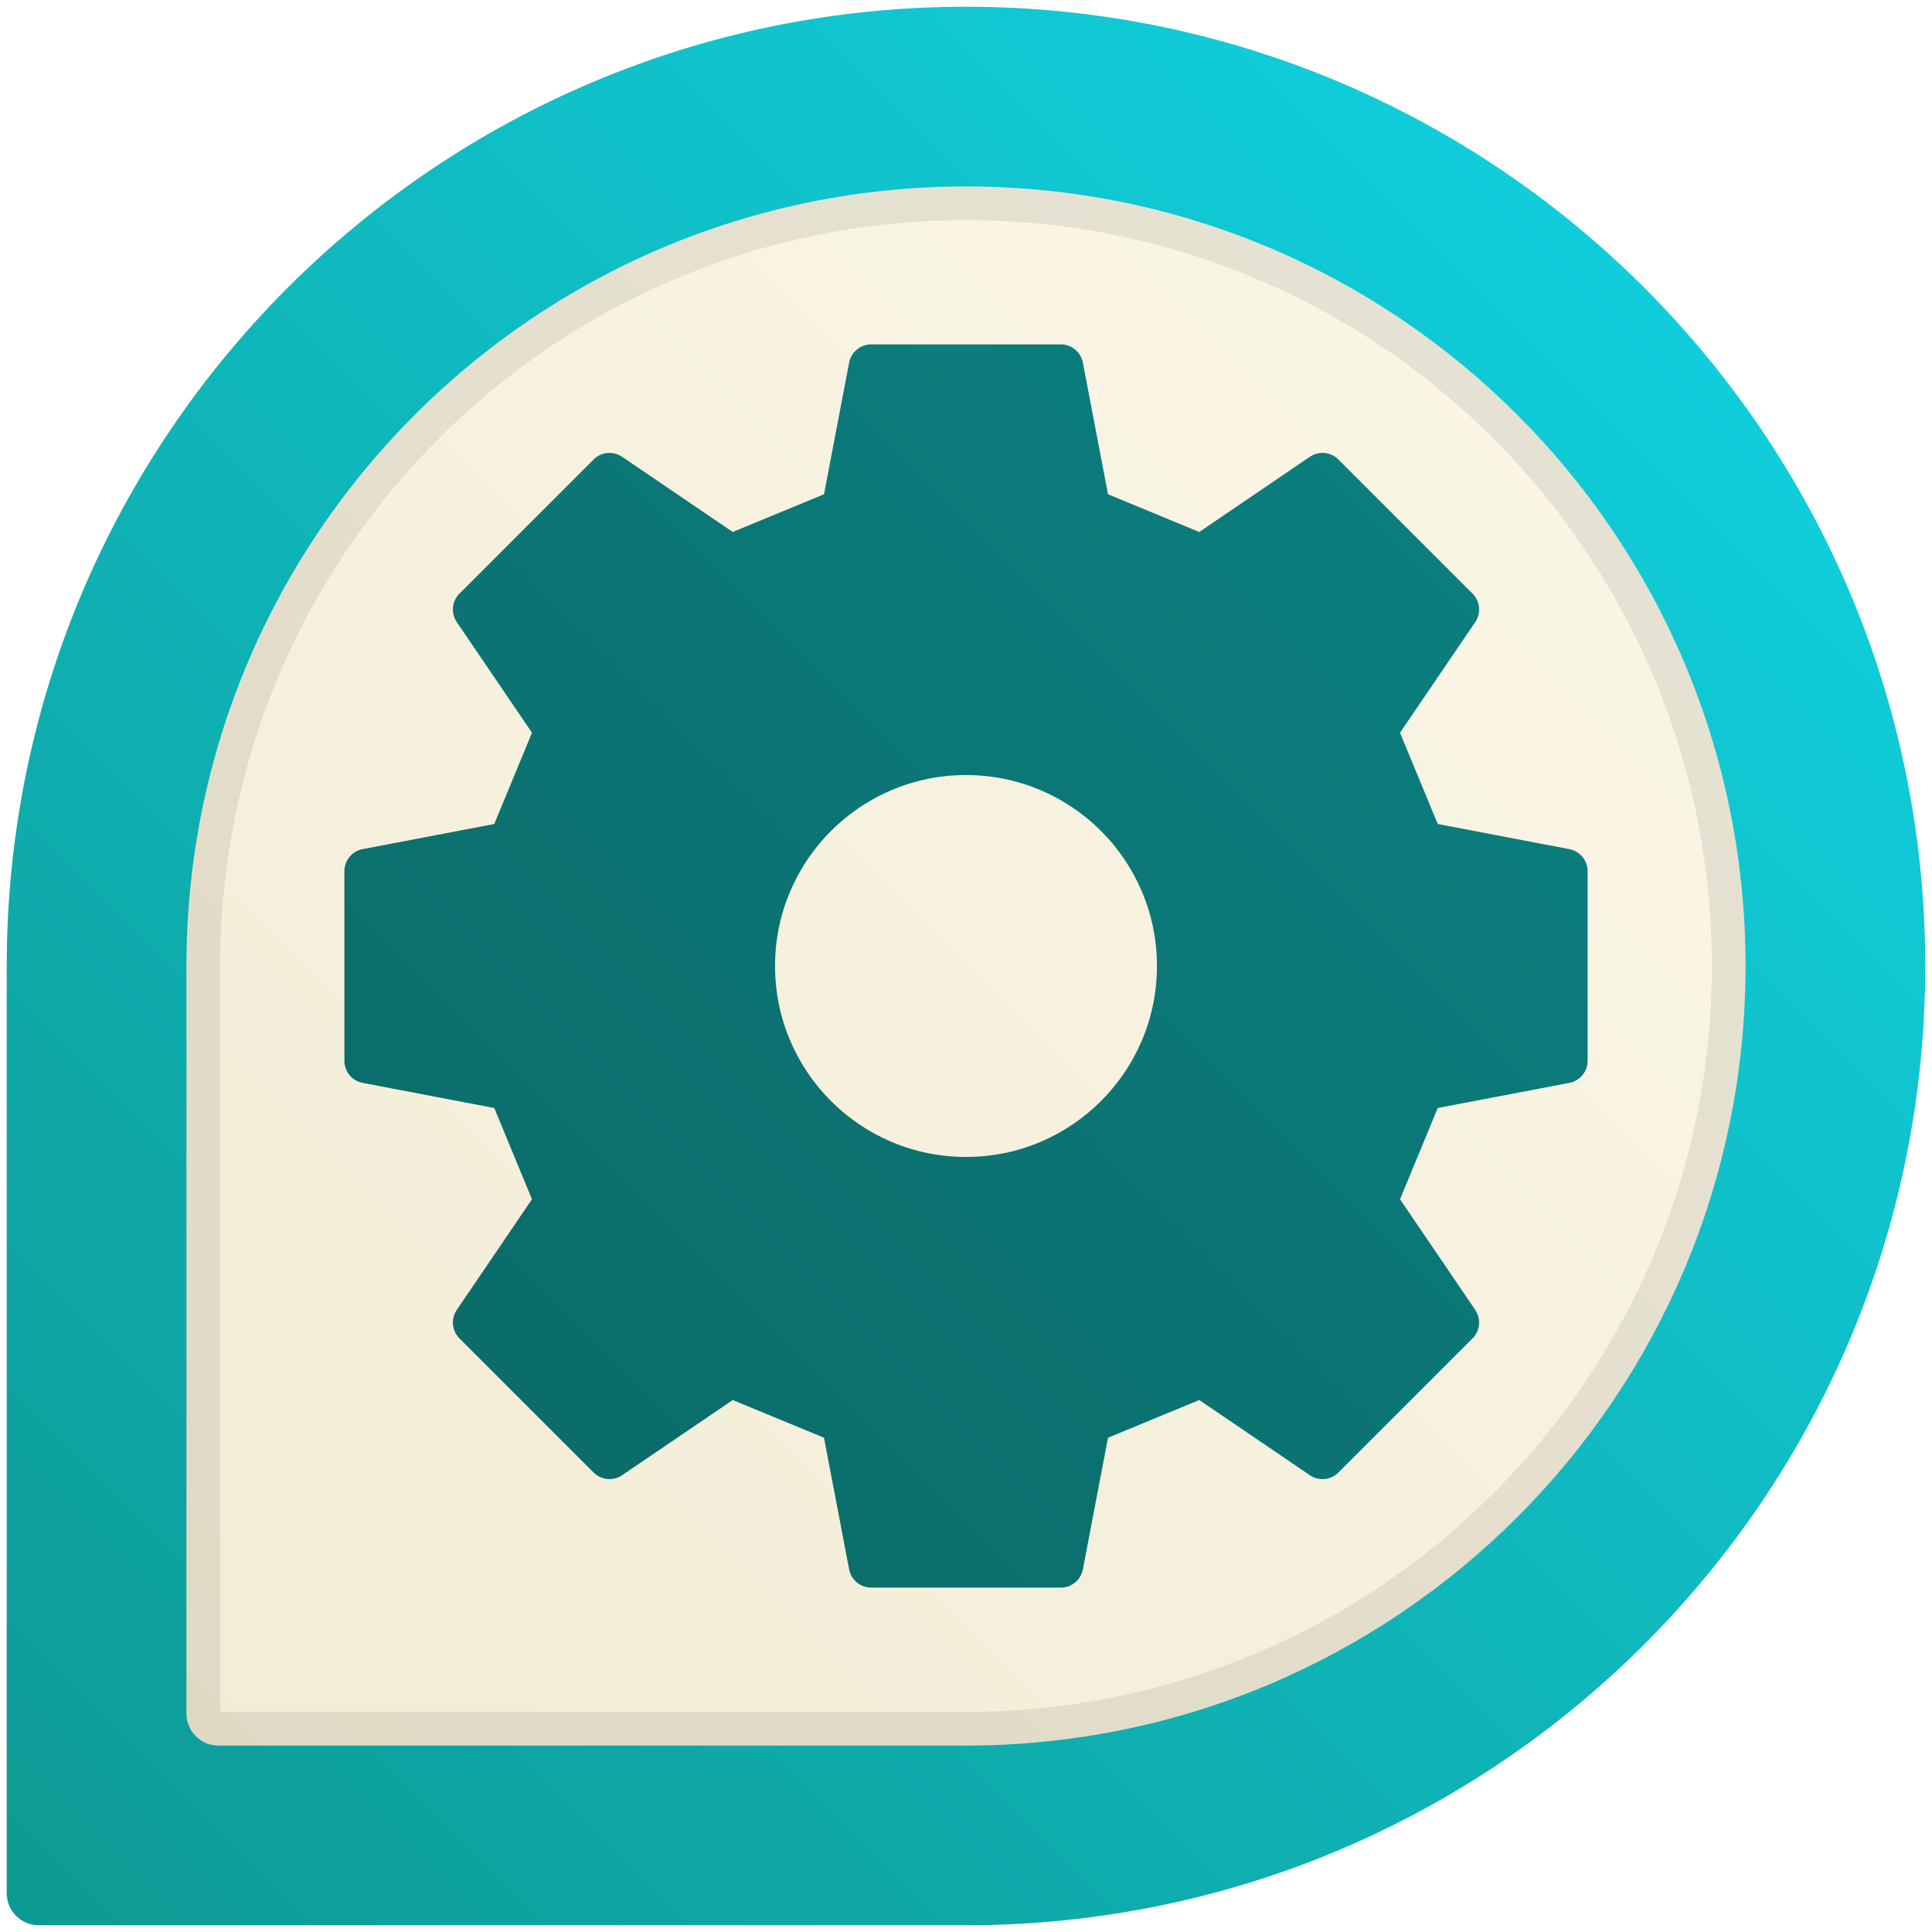
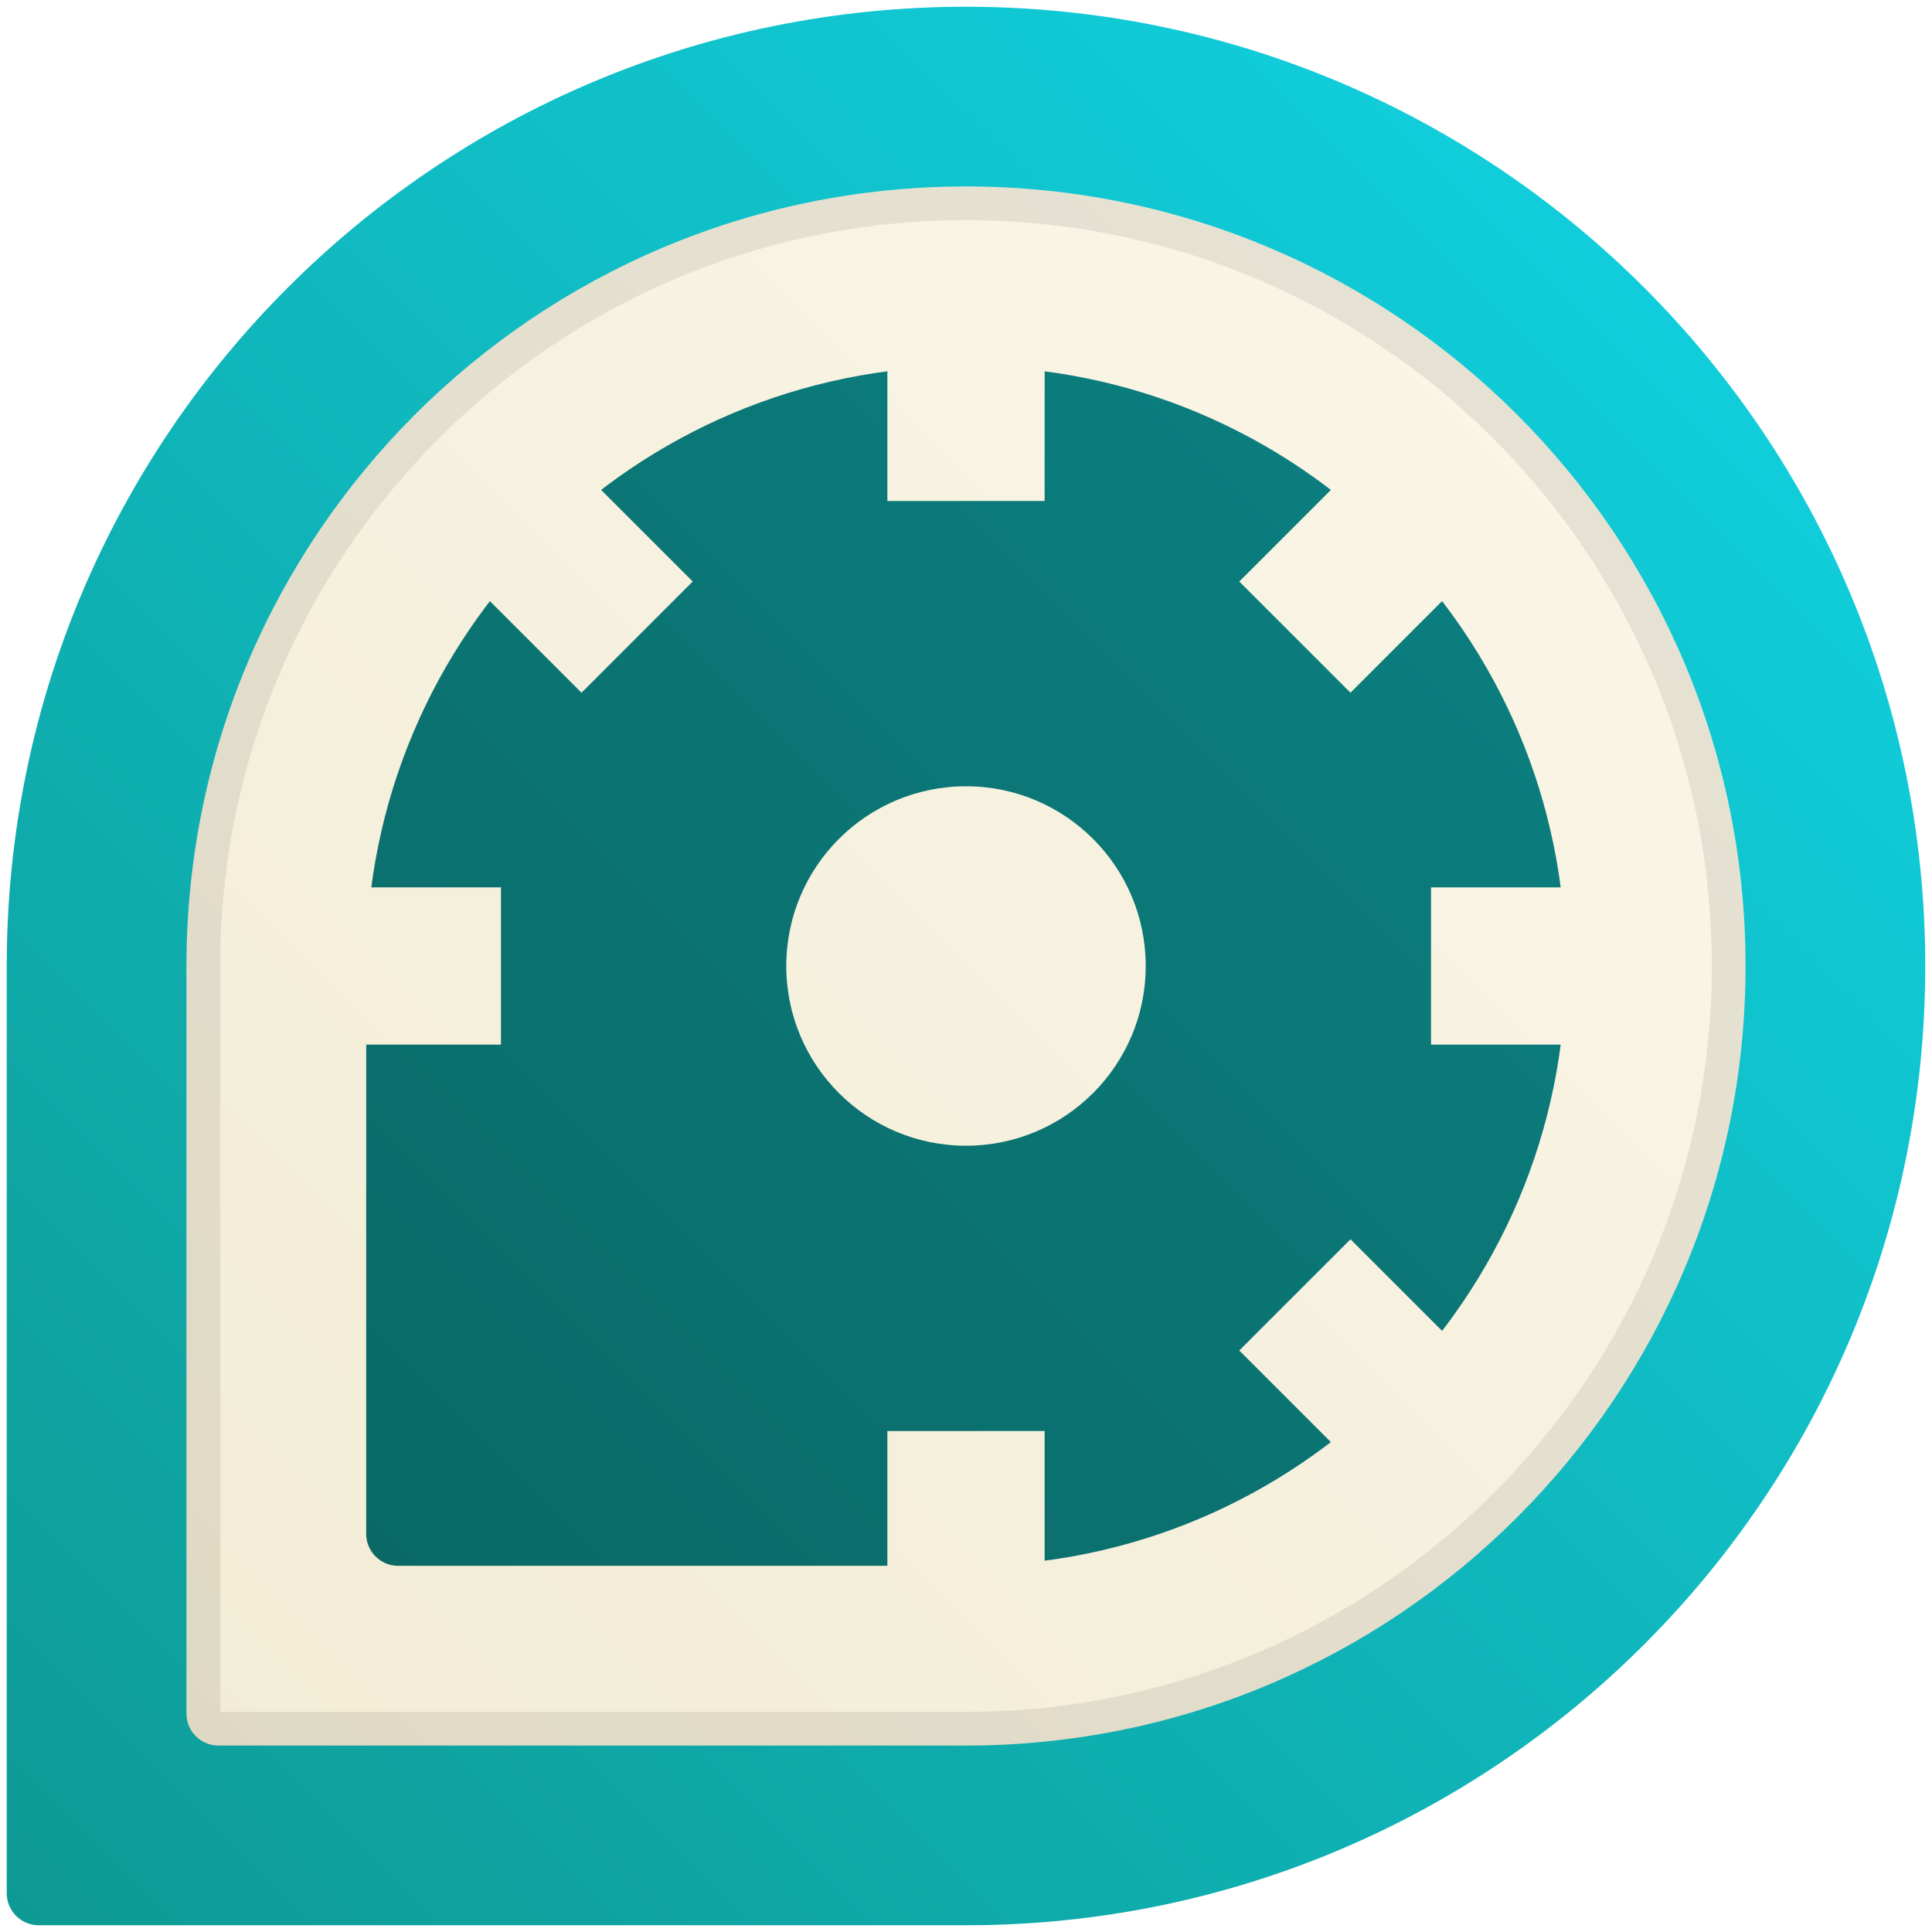
<svg xmlns="http://www.w3.org/2000/svg" width="86" height="86" viewBox="0 0 86 86">
  <defs>
    <linearGradient id="gF" gradientUnits="userSpaceOnUse" x1="0.717" y1="85.283" x2="85.283" y2="0.717">
      <stop offset="0" stop-color="#0E9A94" />
      <stop offset="1" stop-color="#11D6E7" />
    </linearGradient>
    <linearGradient id="gD" gradientUnits="userSpaceOnUse" x1="0.717" y1="85.283" x2="85.283" y2="0.717">
      <stop offset="0" stop-color="#0A625E" />
      <stop offset="1" stop-color="#0C888A" />
    </linearGradient>
    <linearGradient id="gE" gradientUnits="userSpaceOnUse" x1="0.717" y1="85.283" x2="85.283" y2="0.717">
      <stop offset="0" stop-color="#004A47" />
      <stop offset="1" stop-color="#076B6C" />
-     </linearGradient>
-     <linearGradient id="gL" gradientUnits="userSpaceOnUse" x1="0.717" y1="85.283" x2="85.283" y2="0.717">
-       <stop offset="0" stop-color="#0A8681" />
-       <stop offset="1" stop-color="#07AEAF" />
    </linearGradient>
    <linearGradient id="gT" gradientUnits="userSpaceOnUse" x1="0.717" y1="85.283" x2="85.283" y2="0.717">
      <stop offset="0" stop-color="#73D1CA" />
      <stop offset="1" stop-color="#A0E6E6" />
    </linearGradient>
    <linearGradient id="gC" gradientUnits="userSpaceOnUse" x1="0.717" y1="85.283" x2="85.283" y2="0.717">
      <stop offset="0" stop-color="#F1EBD3" />
      <stop offset="1" stop-color="#FCF8EA" />
    </linearGradient>
    <radialGradient id="gR" gradientUnits="userSpaceOnUse" cx="40" cy="40" r="24">
      <stop offset="0" stop-color="#07AEAF" />
      <stop offset="1" stop-color="#0A625E" />
    </radialGradient>
  </defs>
  <path d="M43.000,0.300 H43.000 A42.700,42.700 0 0 1 85.700,43.000 V43.000 A42.700,42.700 0 0 1 43.000,85.700 H1.723 A1.423,1.423 0 0 1 0.300,84.277 V43.000 A42.700,42.700 0 0 1 43.000,0.300 Z" fill="url(#gF)" />
  <path d="M43.000,8.300 H43.000 A34.700,34.700 0 0 1 77.700,43.000 V43.000 A34.700,34.700 0 0 1 43.000,77.700 H9.723 A1.423,1.423 0 0 1 8.300,76.277 V43.000 A34.700,34.700 0 0 1 43.000,8.300 Z" fill="url(#gC)" />
  <clipPath id="face">
    <path d="M43.000,8.300 H43.000 A34.700,34.700 0 0 1 77.700,43.000 V43.000 A34.700,34.700 0 0 1 43.000,77.700 H9.723 A1.423,1.423 0 0 1 8.300,76.277 V43.000 A34.700,34.700 0 0 1 43.000,8.300 Z" />
  </clipPath>
  <path d="M43.000,8.300 H43.000 A34.700,34.700 0 0 1 77.700,43.000 V43.000 A34.700,34.700 0 0 1 43.000,77.700 H9.723 A1.423,1.423 0 0 1 8.300,76.277 V43.000 A34.700,34.700 0 0 1 43.000,8.300 Z" fill="none" stroke="#000000" stroke-opacity="0.08" stroke-width="3" clip-path="url(#face)" />
-   <path d="M37.56 22.72 L38.78 16.33 L47.22 16.33 L48.44 22.72 L53.50 24.81 L58.87 21.16 L64.84 27.13 L61.19 32.50 L63.28 37.56 L69.67 38.78 L69.67 47.22 L63.28 48.44 L61.19 53.50 L64.84 58.87 L58.87 64.84 L53.50 61.19 L48.44 63.28 L47.22 69.67 L38.78 69.67 L37.56 63.28 L32.50 61.19 L27.13 64.84 L21.16 58.87 L24.81 53.50 L22.72 48.44 L16.33 47.22 L16.33 38.78 L22.72 37.56 L24.81 32.50 L21.16 27.13 L27.13 21.16 L32.50 24.81Z" fill="url(#gD)" stroke="url(#gD)" stroke-width="2" stroke-linejoin="round" />
-   <circle cx="43" cy="43" r="8.5" fill="url(#gC)" />
+   <path d="M43.000,16.300 H43.000 A26.700,26.700 0 0 1 69.700,43.000 V43.000 A26.700,26.700 0 0 1 43.000,69.700 H17.723 A1.423,1.423 0 0 1 16.300,68.277 V43.000 A26.700,26.700 0 0 1 43.000,16.300 Z" fill="url(#gD)" />
+   <path d="M63.70 43.00L75.70 43.00 M57.64 57.64L66.12 66.12 M43.00 63.70L43.00 75.70 M22.30 43.00L10.30 43.00 M28.36 28.36L19.88 19.88 M43.00 22.30L43.00 10.30 M57.64 28.36L66.12 19.88" fill="none" stroke="url(#gC)" stroke-width="7" />
+   <circle cx="43.0" cy="43.0" r="8" fill="url(#gC)" />
</svg>
